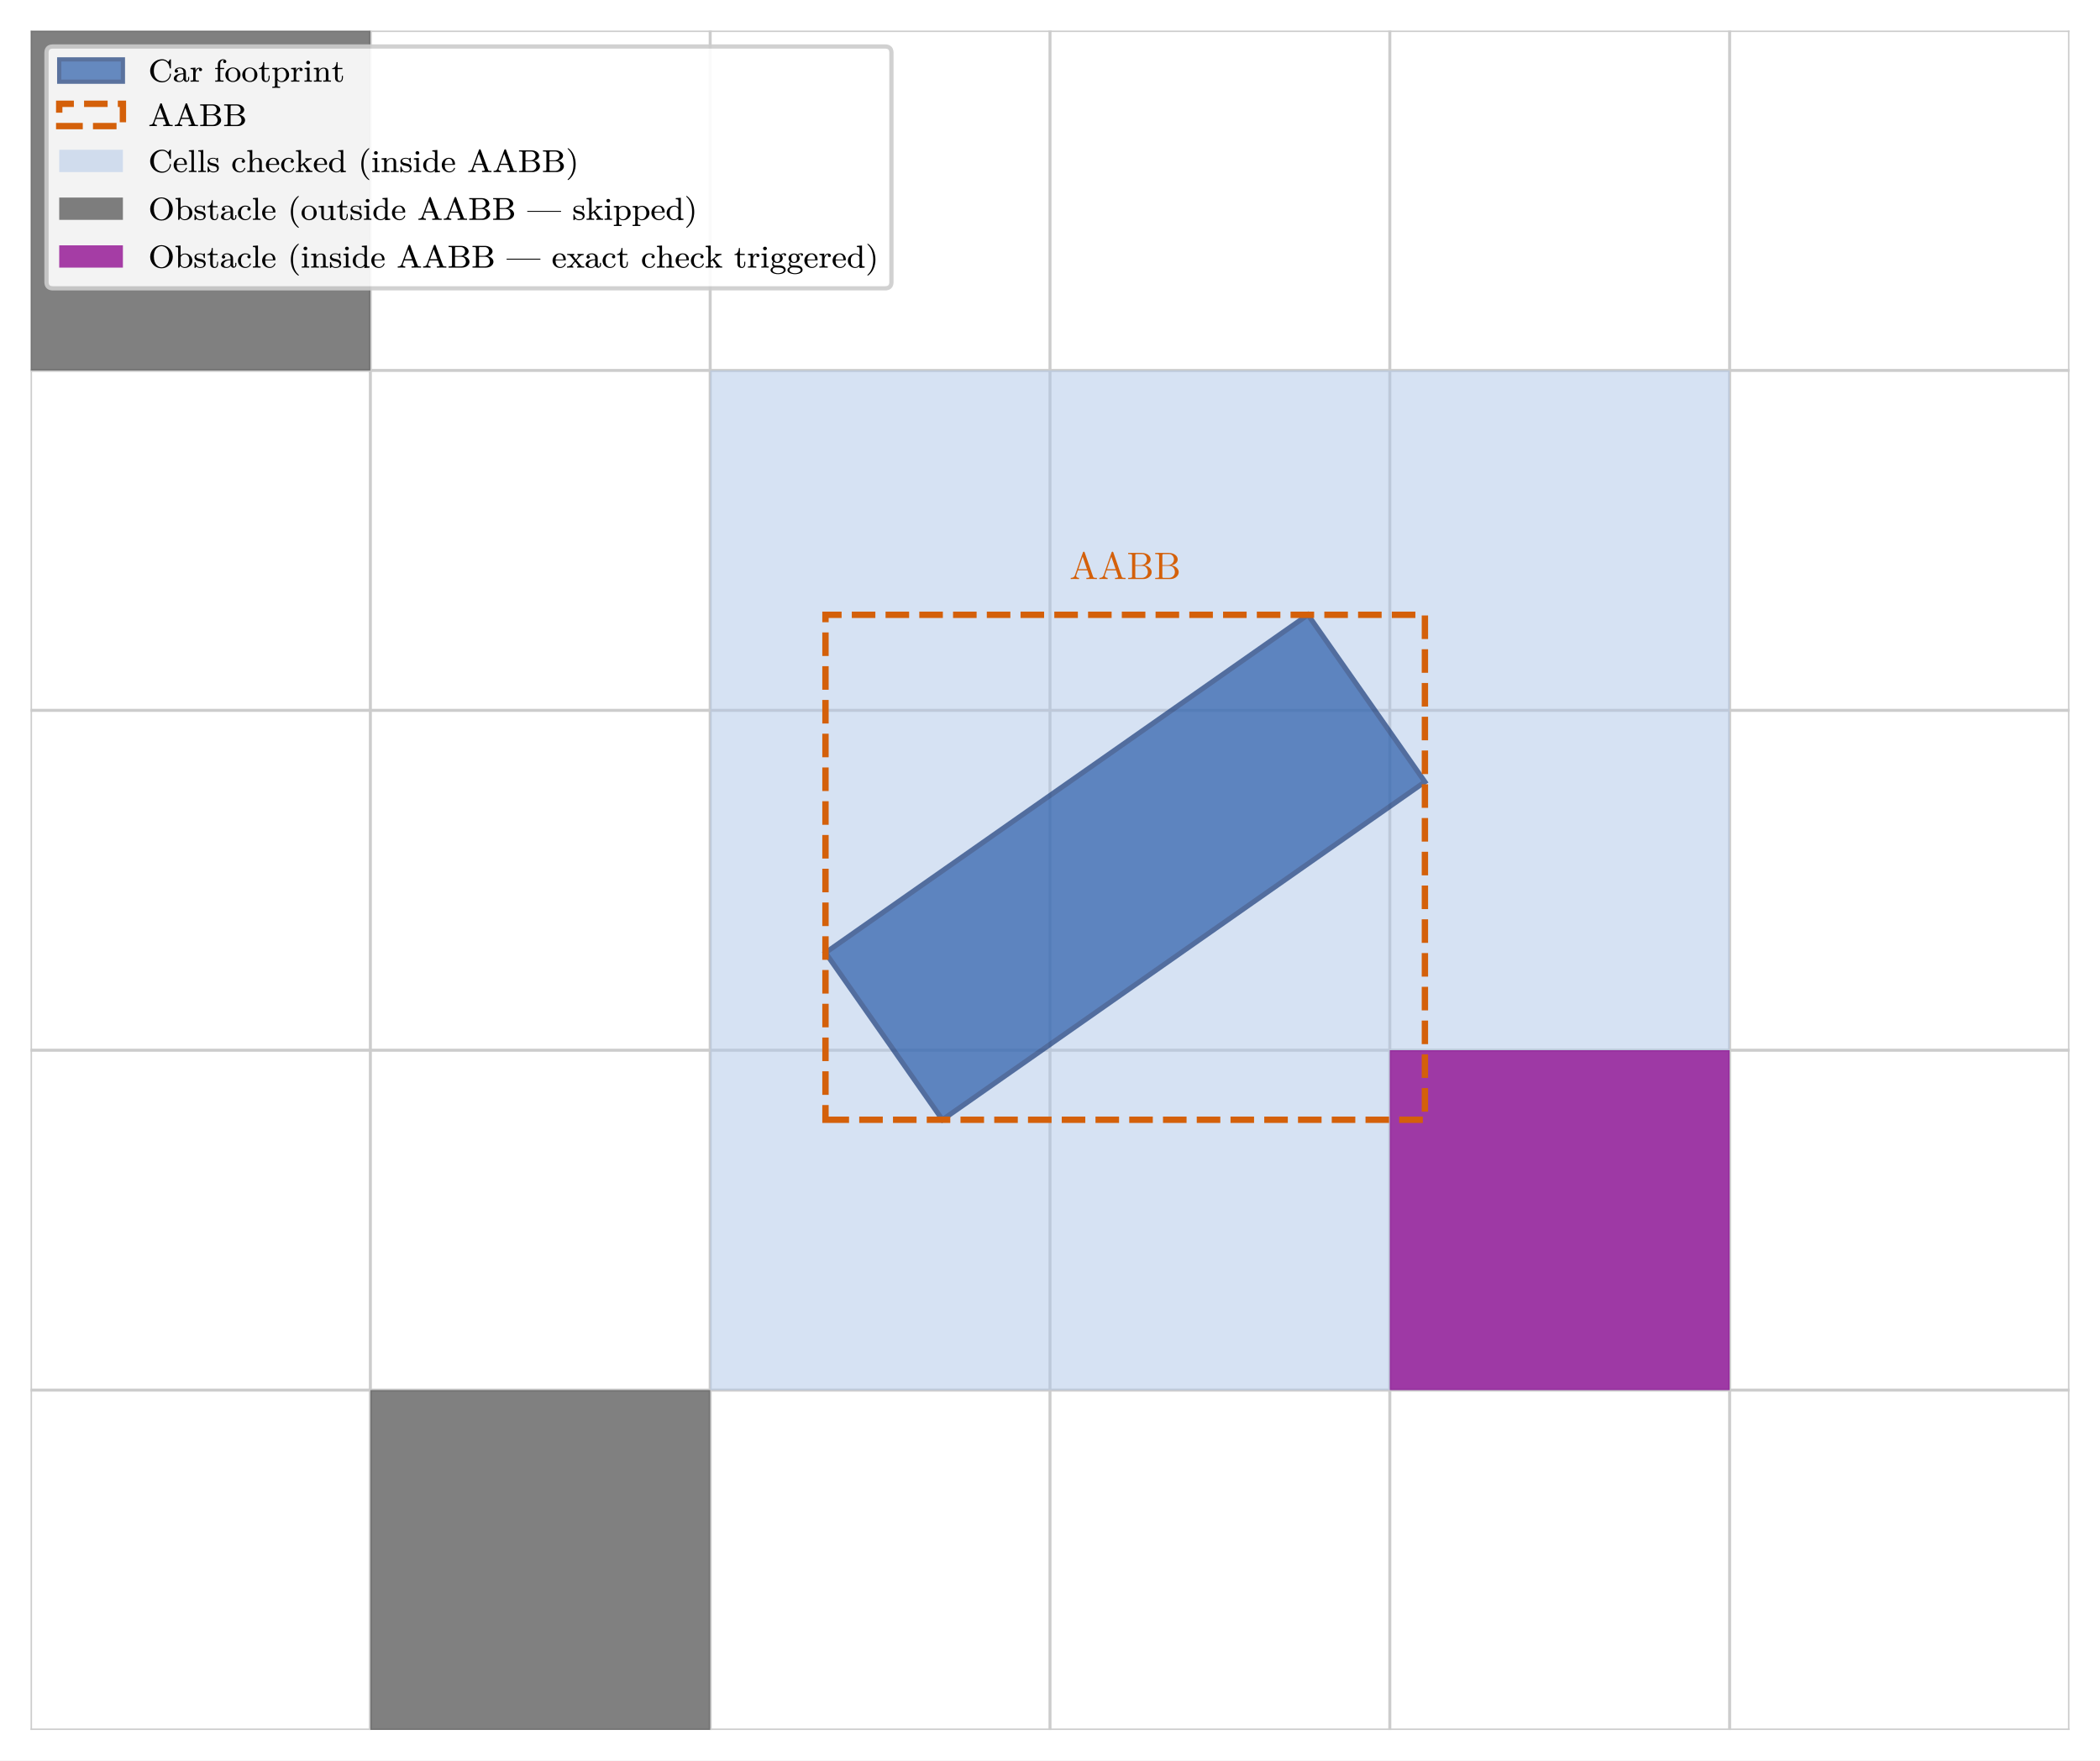
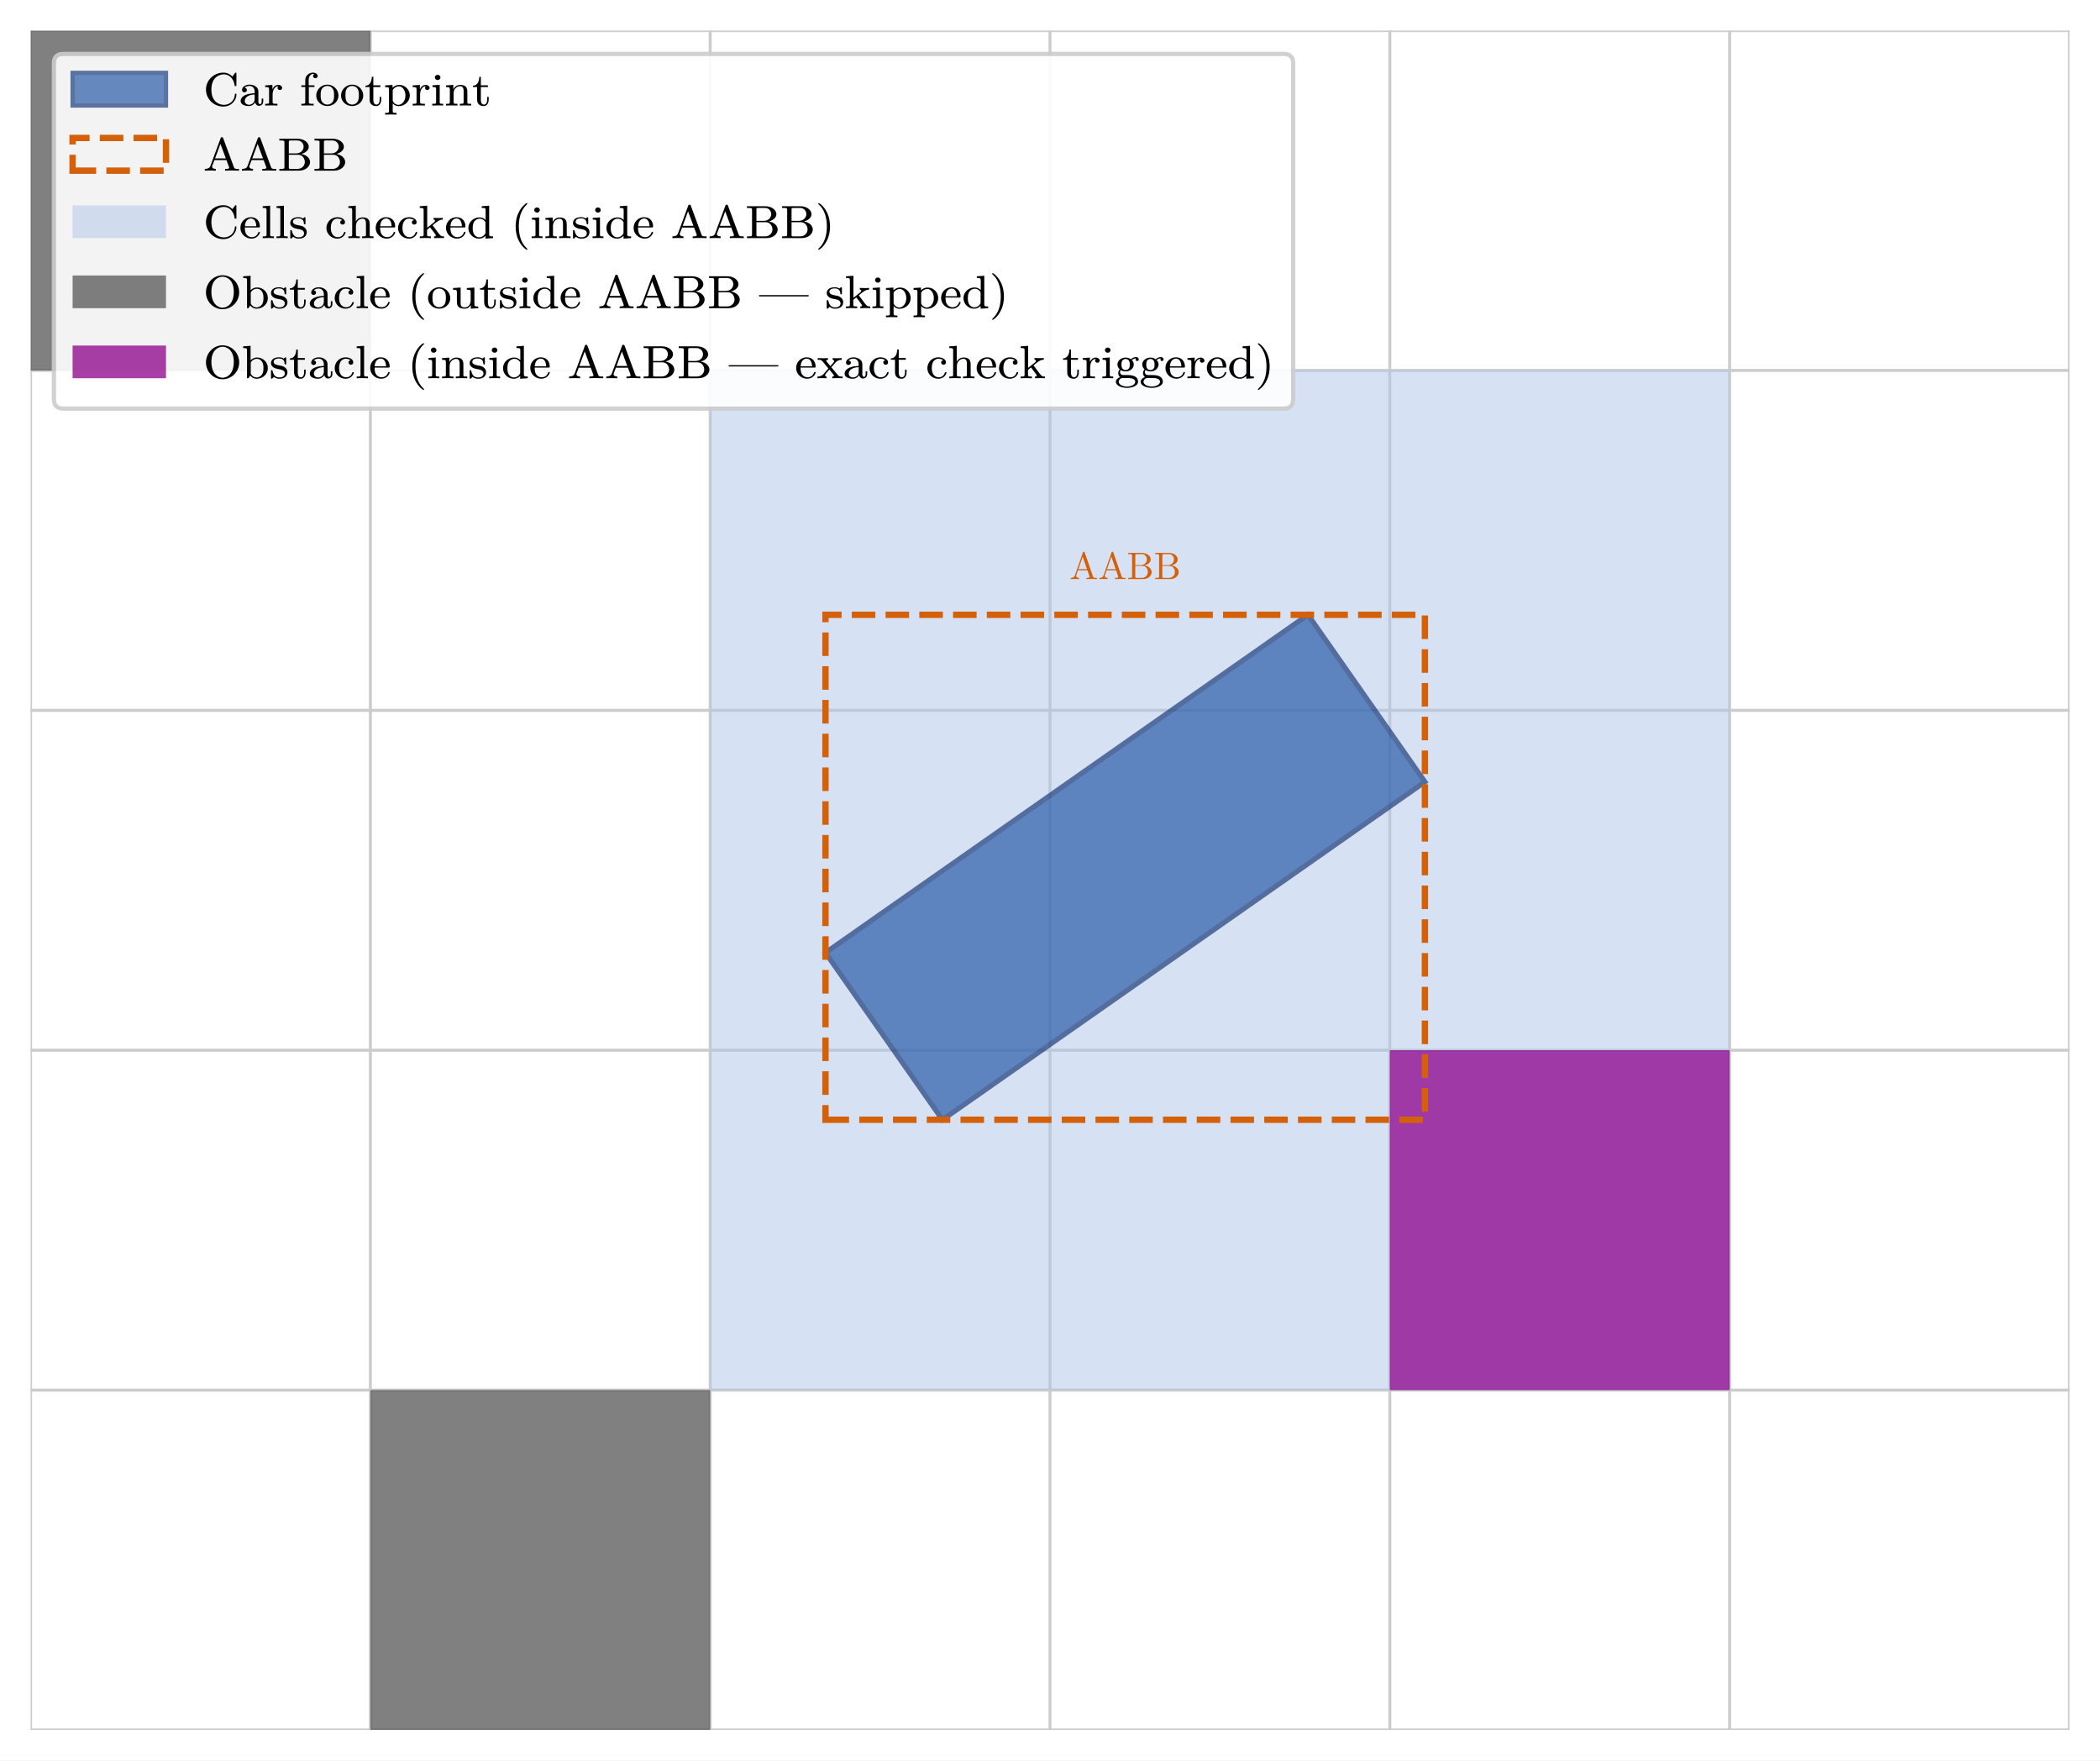
<svg xmlns="http://www.w3.org/2000/svg" xmlns:xlink="http://www.w3.org/1999/xlink" width="494.64pt" height="414.6pt" viewBox="0 0 494.64 414.6" version="1.1">
  <defs>
    <style type="text/css">*{stroke-linejoin: round; stroke-linecap: butt}</style>
  </defs>
  <g id="figure_1">
    <g id="patch_1">
      <path d="M 0 414.6  L 494.64 414.6  L 494.64 0  L 0 0  z " style="fill: #ffffff" />
    </g>
    <g id="axes_1">
      <g id="line2d_1">
-         <path d="M 7.2 407.4  L 7.2 7.2  " clip-path="url(#p7ddd1ee0a0)" style="fill: none; stroke: #cccccc; stroke-width: 0.7; stroke-linecap: square" />
+         <path d="M 7.2 407.4  L 7.2 7.2  " clip-path="url(#p7728fc2cfe)" style="fill: none; stroke: #cccccc; stroke-width: 0.7; stroke-linecap: square" />
      </g>
      <g id="line2d_2">
-         <path d="M 87.24 407.4  L 87.24 7.2  " clip-path="url(#p7ddd1ee0a0)" style="fill: none; stroke: #cccccc; stroke-width: 0.7; stroke-linecap: square" />
+         <path d="M 87.24 407.4  L 87.24 7.2  " clip-path="url(#p7728fc2cfe)" style="fill: none; stroke: #cccccc; stroke-width: 0.7; stroke-linecap: square" />
      </g>
      <g id="line2d_3">
-         <path d="M 167.28 407.4  L 167.28 7.2  " clip-path="url(#p7ddd1ee0a0)" style="fill: none; stroke: #cccccc; stroke-width: 0.7; stroke-linecap: square" />
+         <path d="M 167.28 407.4  L 167.28 7.2  " clip-path="url(#p7728fc2cfe)" style="fill: none; stroke: #cccccc; stroke-width: 0.7; stroke-linecap: square" />
      </g>
      <g id="line2d_4">
-         <path d="M 247.32 407.4  L 247.32 7.2  " clip-path="url(#p7ddd1ee0a0)" style="fill: none; stroke: #cccccc; stroke-width: 0.7; stroke-linecap: square" />
+         <path d="M 247.32 407.4  L 247.32 7.2  " clip-path="url(#p7728fc2cfe)" style="fill: none; stroke: #cccccc; stroke-width: 0.7; stroke-linecap: square" />
      </g>
      <g id="line2d_5">
-         <path d="M 327.36 407.4  L 327.36 7.2  " clip-path="url(#p7ddd1ee0a0)" style="fill: none; stroke: #cccccc; stroke-width: 0.7; stroke-linecap: square" />
+         <path d="M 327.36 407.4  L 327.36 7.2  " clip-path="url(#p7728fc2cfe)" style="fill: none; stroke: #cccccc; stroke-width: 0.7; stroke-linecap: square" />
      </g>
      <g id="line2d_6">
-         <path d="M 407.4 407.4  L 407.4 7.2  " clip-path="url(#p7ddd1ee0a0)" style="fill: none; stroke: #cccccc; stroke-width: 0.7; stroke-linecap: square" />
+         <path d="M 407.4 407.4  L 407.4 7.2  " clip-path="url(#p7728fc2cfe)" style="fill: none; stroke: #cccccc; stroke-width: 0.7; stroke-linecap: square" />
      </g>
      <g id="line2d_7">
-         <path d="M 487.44 407.4  L 487.44 7.2  " clip-path="url(#p7ddd1ee0a0)" style="fill: none; stroke: #cccccc; stroke-width: 0.7; stroke-linecap: square" />
+         <path d="M 487.44 407.4  L 487.44 7.2  " clip-path="url(#p7728fc2cfe)" style="fill: none; stroke: #cccccc; stroke-width: 0.7; stroke-linecap: square" />
      </g>
      <g id="line2d_8">
-         <path d="M 7.2 407.4  L 487.44 407.4  " clip-path="url(#p7ddd1ee0a0)" style="fill: none; stroke: #cccccc; stroke-width: 0.7; stroke-linecap: square" />
+         <path d="M 7.2 407.4  L 487.44 407.4  " clip-path="url(#p7728fc2cfe)" style="fill: none; stroke: #cccccc; stroke-width: 0.7; stroke-linecap: square" />
      </g>
      <g id="line2d_9">
-         <path d="M 7.2 327.36  L 487.44 327.36  " clip-path="url(#p7ddd1ee0a0)" style="fill: none; stroke: #cccccc; stroke-width: 0.7; stroke-linecap: square" />
+         <path d="M 7.2 327.36  L 487.44 327.36  " clip-path="url(#p7728fc2cfe)" style="fill: none; stroke: #cccccc; stroke-width: 0.7; stroke-linecap: square" />
      </g>
      <g id="line2d_10">
-         <path d="M 7.2 247.32  L 487.44 247.32  " clip-path="url(#p7ddd1ee0a0)" style="fill: none; stroke: #cccccc; stroke-width: 0.7; stroke-linecap: square" />
+         <path d="M 7.2 247.32  L 487.44 247.32  " clip-path="url(#p7728fc2cfe)" style="fill: none; stroke: #cccccc; stroke-width: 0.7; stroke-linecap: square" />
      </g>
      <g id="line2d_11">
-         <path d="M 7.2 167.28  L 487.44 167.28  " clip-path="url(#p7ddd1ee0a0)" style="fill: none; stroke: #cccccc; stroke-width: 0.7; stroke-linecap: square" />
+         <path d="M 7.2 167.28  L 487.44 167.28  " clip-path="url(#p7728fc2cfe)" style="fill: none; stroke: #cccccc; stroke-width: 0.7; stroke-linecap: square" />
      </g>
      <g id="line2d_12">
-         <path d="M 7.2 87.24  L 487.44 87.24  " clip-path="url(#p7ddd1ee0a0)" style="fill: none; stroke: #cccccc; stroke-width: 0.7; stroke-linecap: square" />
+         <path d="M 7.2 87.24  L 487.44 87.24  " clip-path="url(#p7728fc2cfe)" style="fill: none; stroke: #cccccc; stroke-width: 0.7; stroke-linecap: square" />
      </g>
      <g id="line2d_13">
-         <path d="M 7.2 7.2  L 487.44 7.2  " clip-path="url(#p7ddd1ee0a0)" style="fill: none; stroke: #cccccc; stroke-width: 0.7; stroke-linecap: square" />
+         <path d="M 7.2 7.2  L 487.44 7.2  " clip-path="url(#p7728fc2cfe)" style="fill: none; stroke: #cccccc; stroke-width: 0.7; stroke-linecap: square" />
      </g>
      <g id="patch_2">
-         <path d="M 167.28 327.36  L 247.32 327.36  L 247.32 247.32  L 167.28 247.32  z " clip-path="url(#p7ddd1ee0a0)" style="fill: #aec6e8; opacity: 0.5" />
+         <path d="M 167.28 327.36  L 247.32 327.36  L 247.32 247.32  L 167.28 247.32  z " clip-path="url(#p7728fc2cfe)" style="fill: #aec6e8; opacity: 0.5" />
      </g>
      <g id="patch_3">
-         <path d="M 167.28 247.32  L 247.32 247.32  L 247.32 167.28  L 167.28 167.28  z " clip-path="url(#p7ddd1ee0a0)" style="fill: #aec6e8; opacity: 0.5" />
+         <path d="M 167.28 247.32  L 247.32 247.32  L 247.32 167.28  L 167.28 167.28  z " clip-path="url(#p7728fc2cfe)" style="fill: #aec6e8; opacity: 0.5" />
      </g>
      <g id="patch_4">
-         <path d="M 167.28 167.28  L 247.32 167.28  L 247.32 87.24  L 167.28 87.24  z " clip-path="url(#p7ddd1ee0a0)" style="fill: #aec6e8; opacity: 0.5" />
+         <path d="M 167.28 167.28  L 247.32 167.28  L 247.32 87.24  L 167.28 87.24  z " clip-path="url(#p7728fc2cfe)" style="fill: #aec6e8; opacity: 0.5" />
      </g>
      <g id="patch_5">
-         <path d="M 247.32 327.36  L 327.36 327.36  L 327.36 247.32  L 247.32 247.32  z " clip-path="url(#p7ddd1ee0a0)" style="fill: #aec6e8; opacity: 0.5" />
+         <path d="M 247.32 327.36  L 327.36 327.36  L 327.36 247.32  L 247.32 247.32  z " clip-path="url(#p7728fc2cfe)" style="fill: #aec6e8; opacity: 0.5" />
      </g>
      <g id="patch_6">
-         <path d="M 247.32 247.32  L 327.36 247.32  L 327.36 167.28  L 247.32 167.28  z " clip-path="url(#p7ddd1ee0a0)" style="fill: #aec6e8; opacity: 0.5" />
+         <path d="M 247.32 247.32  L 327.36 247.32  L 327.36 167.28  L 247.32 167.28  z " clip-path="url(#p7728fc2cfe)" style="fill: #aec6e8; opacity: 0.5" />
      </g>
      <g id="patch_7">
-         <path d="M 247.32 167.28  L 327.36 167.28  L 327.36 87.24  L 247.32 87.24  z " clip-path="url(#p7ddd1ee0a0)" style="fill: #aec6e8; opacity: 0.5" />
+         <path d="M 247.32 167.28  L 327.36 167.28  L 327.36 87.24  L 247.32 87.24  z " clip-path="url(#p7728fc2cfe)" style="fill: #aec6e8; opacity: 0.5" />
      </g>
      <g id="patch_8">
-         <path d="M 327.36 327.36  L 407.4 327.36  L 407.4 247.32  L 327.36 247.32  z " clip-path="url(#p7ddd1ee0a0)" style="fill: #aec6e8; opacity: 0.5" />
+         <path d="M 327.36 327.36  L 407.4 327.36  L 407.4 247.32  L 327.36 247.32  z " clip-path="url(#p7728fc2cfe)" style="fill: #aec6e8; opacity: 0.5" />
      </g>
      <g id="patch_9">
-         <path d="M 327.36 247.32  L 407.4 247.32  L 407.4 167.28  L 327.36 167.28  z " clip-path="url(#p7ddd1ee0a0)" style="fill: #aec6e8; opacity: 0.5" />
+         <path d="M 327.36 247.32  L 407.4 247.32  L 407.4 167.28  L 327.36 167.28  z " clip-path="url(#p7728fc2cfe)" style="fill: #aec6e8; opacity: 0.5" />
      </g>
      <g id="patch_10">
-         <path d="M 327.36 167.28  L 407.4 167.28  L 407.4 87.24  L 327.36 87.24  z " clip-path="url(#p7ddd1ee0a0)" style="fill: #aec6e8; opacity: 0.5" />
+         <path d="M 327.36 167.28  L 407.4 167.28  L 407.4 87.24  L 327.36 87.24  z " clip-path="url(#p7728fc2cfe)" style="fill: #aec6e8; opacity: 0.5" />
      </g>
      <g id="patch_11">
-         <path d="M 7.2 87.24  L 87.24 87.24  L 87.24 7.2  L 7.2 7.2  z " clip-path="url(#p7ddd1ee0a0)" style="fill: #555555; opacity: 0.75" />
+         <path d="M 7.2 87.24  L 87.24 87.24  L 87.24 7.2  L 7.2 7.2  z " clip-path="url(#p7728fc2cfe)" style="fill: #555555; opacity: 0.75" />
      </g>
      <g id="patch_12">
-         <path d="M 327.36 327.36  L 407.4 327.36  L 407.4 247.32  L 327.36 247.32  z " clip-path="url(#p7ddd1ee0a0)" style="fill: #8b008b; opacity: 0.75" />
+         <path d="M 327.36 327.36  L 407.4 327.36  L 407.4 247.32  L 327.36 247.32  z " clip-path="url(#p7728fc2cfe)" style="fill: #8b008b; opacity: 0.75" />
      </g>
      <g id="patch_13">
-         <path d="M 87.24 407.4  L 167.28 407.4  L 167.28 327.36  L 87.24 327.36  z " clip-path="url(#p7ddd1ee0a0)" style="fill: #555555; opacity: 0.75" />
+         <path d="M 87.24 407.4  L 167.28 407.4  L 167.28 327.36  L 87.24 327.36  z " clip-path="url(#p7728fc2cfe)" style="fill: #555555; opacity: 0.75" />
      </g>
      <g id="text_1">
        <g style="fill: #d4600a" transform="translate(251.9093 136.3655) scale(0.09 -0.09)">
          <defs>
            <path id="NewCM10-Regular-41" d="M 4595 198  C 4147 198 4026 211 3955 397  L 2528 4512  C 2502 4570 2432 4582 2394 4582  C 2362 4582 2285 4563 2266 4512  L 883 544  C 768 320 570 211 256 198  L 205 198  L 205 0  C 205 0 525 19 794 19  C 1056 19 1434 6 1594 0  L 1594 198  C 1254 198 1114 371 1114 531  C 1114 589 1114 589 1421 1459  L 3002 1459  C 3117 1107 3360 448 3360 384  C 3360 224 3091 198 2886 198  L 2829 198  L 2829 0  C 3046 13 3411 19 3731 19  C 4051 19 4403 0 4595 0  L 4595 198  z M 2931 1658  L 1491 1658  C 1734 2349 1971 3046 2208 3738  L 2214 3725  C 2214 3693 2253 3635 2931 1658  z " transform="scale(0.015625)" />
            <path id="NewCM10-Regular-42" d="M 2931 2285  C 3546 2413 3994 2790 3994 3283  C 3994 3872 3398 4378 2490 4378  L 230 4378  L 230 4179  C 666 4179 883 4179 883 3974  L 883 358  C 858 256 800 198 320 198  L 230 198  L 230 0  L 1549 0  C 3002 0 2893 0 3014 19  C 3738 128 4166 666 4166 1165  C 4166 1683 3661 2214 2931 2285  z M 1427 4038  C 1427 4122 1498 4179 1638 4179  L 2579 4179  C 3002 4179 3366 3776 3366 3277  C 3366 2771 2912 2342 2400 2342  L 1421 2342  L 1427 4038  z M 1421 371  L 1421 2202  L 2637 2202  C 3181 2202 3526 1702 3526 1171  C 3526 672 3136 198 2534 198  L 1690 198  C 1523 198 1421 224 1421 371  z " transform="scale(0.015625)" />
          </defs>
          <use xlink:href="#NewCM10-Regular-41" />
          <use xlink:href="#NewCM10-Regular-41" transform="translate(74.99998 0)" />
          <use xlink:href="#NewCM10-Regular-42" transform="translate(150 0)" />
          <use xlink:href="#NewCM10-Regular-42" transform="translate(220.8 0)" />
        </g>
      </g>
      <g id="patch_14">
-         <path d="M 335.627 184.121  L 308.081 144.782  L 194.435 224.358  L 221.981 263.697  z " clip-path="url(#p7ddd1ee0a0)" style="fill: #2a5caa; opacity: 0.7; stroke: #1a3c7a; stroke-width: 1.2; stroke-linejoin: miter" />
+         <path d="M 335.627 184.121  L 308.081 144.782  L 194.435 224.358  L 221.981 263.697  z " clip-path="url(#p7728fc2cfe)" style="fill: #2a5caa; opacity: 0.7; stroke: #1a3c7a; stroke-width: 1.2; stroke-linejoin: miter" />
      </g>
      <g id="patch_15">
-         <path d="M 194.435 263.697  L 335.627 263.697  L 335.627 144.782  L 194.435 144.782  L 194.435 263.697  z " clip-path="url(#p7ddd1ee0a0)" style="fill: none; stroke-dasharray: 5.55,2.4; stroke-dashoffset: 0; stroke: #d4600a; stroke-width: 1.5; stroke-linejoin: miter" />
+         <path d="M 194.435 263.697  L 335.627 263.697  L 335.627 144.782  L 194.435 144.782  L 194.435 263.697  z " clip-path="url(#p7728fc2cfe)" style="fill: none; stroke-dasharray: 5.55,2.4; stroke-dashoffset: 0; stroke: #d4600a; stroke-width: 1.5; stroke-linejoin: miter" />
      </g>
      <g id="legend_1">
        <g id="patch_16">
-           <path d="M 12.45 67.898  L 208.472 67.898  Q 209.972 67.898 209.972 66.398  L 209.972 12.45  Q 209.972 10.95 208.472 10.95  L 12.45 10.95  Q 10.95 10.95 10.95 12.45  L 10.95 66.398  Q 10.95 67.898 12.45 67.898  z " style="fill: #ffffff; opacity: 0.9; stroke: #cccccc; stroke-linejoin: miter" />
+           <path d="M 14.9 96.224  L 302.399 96.224  Q 304.599 96.224 304.599 94.024  L 304.599 14.9  Q 304.599 12.7 302.399 12.7  L 14.9 12.7  Q 12.7 12.7 12.7 14.9  L 12.7 94.024  Q 12.7 96.224 14.9 96.224  z " style="fill: #ffffff; opacity: 0.9; stroke: #cccccc; stroke-linejoin: miter" />
        </g>
        <g id="patch_17">
-           <path d="M 13.95 19.238  L 28.95 19.238  L 28.95 13.988  L 13.95 13.988  z " style="fill: #2a5caa; opacity: 0.7; stroke: #1a3c7a; stroke-linejoin: miter" />
+           <path d="M 17.1 24.855  L 39.1 24.855  L 39.1 17.155  L 17.1 17.155  z " style="fill: #2a5caa; opacity: 0.7; stroke: #1a3c7a; stroke-linejoin: miter" />
        </g>
        <g id="text_2">
-           <g transform="translate(34.95 19.2375) scale(0.075 -0.075)">
+           <g transform="translate(47.9 24.855) scale(0.11 -0.11)">
            <defs>
              <path id="NewCM08-Regular-43" d="M 2739 -141  C 3859 -141 4531 749 4531 1498  C 4531 1574 4531 1626 4422 1626  C 4333 1626 4326 1581 4320 1504  C 4262 608 3552 96 2822 96  C 2413 96 1101 307 1101 2182  C 1101 4064 2406 4275 2816 4275  C 3539 4275 4141 3712 4275 2790  C 4288 2701 4288 2662 4403 2662  C 4531 2662 4531 2701 4531 2835  L 4531 4339  C 4531 4467 4525 4512 4435 4512  C 4403 4512 4371 4506 4314 4429  L 3987 3974  C 3930 4032 3866 4090 3795 4141  C 3482 4390 3155 4512 2739 4512  C 1459 4512 358 3494 358 2189  C 358 864 1466 -141 2739 -141  z " transform="scale(0.015625)" />
              <path id="NewCM08-Regular-61" d="M 2720 -38  C 2867 -38 3296 51 3296 582  L 3296 954  L 3085 954  L 3085 582  C 3085 224 2925 192 2861 192  C 2656 192 2630 461 2630 493  L 2630 1754  C 2630 2048 2624 2285 2381 2515  C 2112 2765 1766 2867 1440 2867  C 877 2867 390 2566 390 2131  C 390 1933 538 1818 723 1818  C 928 1818 1056 1952 1056 2131  C 1056 2202 1024 2413 736 2438  C 915 2630 1222 2688 1427 2688  C 1747 2688 2125 2451 2125 1901  L 2125 1683  C 1696 1664 1280 1626 890 1459  C 371 1235 198 902 198 621  C 198 90 877 -70 1306 -70  C 1728 -70 2035 154 2182 429  C 2234 192 2413 -38 2720 -38  z M 2125 1517  L 2125 902  C 2125 314 1645 109 1350 109  C 1024 109 762 320 762 627  C 762 960 1030 1472 2125 1517  z " transform="scale(0.015625)" />
              <path id="NewCM08-Regular-72" d="M 2176 2125  C 2304 2125 2490 2208 2490 2426  C 2490 2637 2266 2829 1965 2829  C 1517 2829 1267 2490 1152 2221  L 1152 2829  L 166 2758  L 166 2528  C 659 2528 698 2483 698 2189  L 698 499  C 698 237 646 237 166 237  L 166 0  C 742 13 1274 38 1843 0  L 1843 237  L 1683 237  C 1203 237 1184 294 1184 512  L 1184 1485  C 1184 2112 1472 2650 1965 2650  L 1984 2650  C 1933 2611 1862 2534 1862 2419  C 1862 2227 2016 2125 2176 2125  z " transform="scale(0.015625)" />
              <path id="NewCM08-Regular-20" transform="scale(0.015625)" />
              <path id="NewCM08-Regular-66" d="M 2125 3750  C 2336 3750 2445 3885 2445 4051  C 2445 4294 2176 4512 1811 4512  C 1325 4512 742 4166 742 3482  L 742 2771  L 205 2771  L 205 2541  L 742 2541  L 742 499  C 742 237 685 237 211 237  L 211 0  C 781 13 1318 38 1888 0  L 1888 237  L 1722 237  C 1242 237 1229 294 1229 512  L 1229 2541  L 2003 2541  L 2003 2771  L 1210 2771  L 1210 3488  C 1210 4045 1530 4333 1811 4333  C 1830 4333 1901 4333 1984 4307  C 1901 4269 1811 4186 1811 4045  C 1811 3885 1926 3750 2125 3750  z " transform="scale(0.015625)" />
              <path id="NewCM08-Regular-6f" d="M 1690 -70  C 2522 -70 3213 557 3213 1370  C 3213 2189 2528 2867 1696 2867  C 838 2867 166 2170 166 1370  C 166 544 883 -70 1690 -70  z M 2438 2291  C 2611 2022 2611 1664 2611 1421  C 2611 1190 2611 858 2464 582  C 2317 307 2029 128 1696 128  C 1408 128 1120 256 941 538  C 781 794 774 1133 774 1421  C 774 1709 774 2016 934 2278  C 1107 2560 1427 2688 1690 2688  C 1978 2688 2266 2554 2438 2291  z " transform="scale(0.015625)" />
              <path id="NewCM08-Regular-74" d="M 1581 -70  C 2080 -70 2272 397 2272 806  L 2272 1184  L 2061 1184  L 2061 819  C 2061 352 1862 128 1626 128  C 1190 128 1197 685 1197 794  L 1197 2534  L 2163 2534  L 2163 2771  L 1197 2771  L 1197 3936  L 986 3936  C 979 3398 774 2739 109 2714  L 109 2534  L 685 2534  L 685 806  C 685 6 1331 -70 1581 -70  z " transform="scale(0.015625)" />
              <path id="NewCM08-Regular-70" d="M 1210 301  C 1306 160 1587 -83 2022 -83  C 2842 -83 3552 550 3552 1376  C 3552 2189 2886 2829 2118 2829  C 1619 2829 1338 2586 1184 2438  L 1184 2829  L 166 2758  L 166 2522  C 672 2522 698 2490 698 2227  L 698 -742  C 698 -1005 646 -1005 166 -1005  L 166 -1242  L 947 -1222  L 1734 -1242  L 1734 -1005  C 1261 -1005 1210 -1005 1210 -742  L 1210 301  z M 2061 2630  C 2541 2630 2950 2093 2950 1376  C 2950 614 2483 96 1997 96  C 1728 96 1478 218 1299 474  C 1210 602 1210 608 1210 730  L 1210 2138  C 1402 2451 1728 2630 2061 2630  z " transform="scale(0.015625)" />
              <path id="NewCM08-Regular-69" d="M 934 3494  C 1178 3494 1325 3680 1325 3846  C 1325 4032 1158 4205 941 4205  C 698 4205 557 4019 557 3846  C 557 3667 723 3494 934 3494  z M 973 19  C 1210 26 1446 6 1696 0  L 1696 237  C 1229 237 1222 262 1222 493  L 1222 2842  L 230 2771  L 230 2534  C 685 2534 730 2502 730 2208  L 730 499  C 730 237 678 237 205 237  L 205 0  L 973 19  z " transform="scale(0.015625)" />
              <path id="NewCM08-Regular-6e" d="M 2867 19  L 3648 0  L 3648 237  C 3539 237 3347 224 3238 256  C 3155 275 3123 320 3123 403  L 3123 1613  C 3123 2150 3117 2355 2906 2586  C 2803 2701 2573 2829 2176 2829  C 1702 2829 1389 2586 1197 2227  L 1197 2829  L 198 2758  L 198 2528  C 685 2528 723 2483 723 2189  L 723 499  C 723 237 672 237 198 237  L 198 0  L 986 19  L 1766 0  L 1766 237  C 1286 237 1235 237 1235 499  L 1235 1658  C 1235 2310 1709 2650 2131 2650  C 2534 2650 2611 2330 2611 1971  L 2611 499  C 2611 237 2560 237 2080 237  L 2080 0  L 2867 19  z " transform="scale(0.015625)" />
            </defs>
            <use xlink:href="#NewCM08-Regular-43" />
            <use xlink:href="#NewCM08-Regular-61" transform="translate(76.69998 0)" />
            <use xlink:href="#NewCM08-Regular-72" transform="translate(129.8 0)" />
            <use xlink:href="#NewCM08-Regular-20" transform="translate(171.2 0)" />
            <use xlink:href="#NewCM08-Regular-66" transform="translate(206.6 0)" />
            <use xlink:href="#NewCM08-Regular-6f" transform="translate(239.0999 0)" />
            <use xlink:href="#NewCM08-Regular-6f" transform="translate(292.1999 0)" />
            <use xlink:href="#NewCM08-Regular-74" transform="translate(345.2999 0)" />
            <use xlink:href="#NewCM08-Regular-70" transform="translate(386.5999 0)" />
            <use xlink:href="#NewCM08-Regular-72" transform="translate(445.5999 0)" />
            <use xlink:href="#NewCM08-Regular-69" transform="translate(486.9999 0)" />
            <use xlink:href="#NewCM08-Regular-6e" transform="translate(516.4999 0)" />
            <use xlink:href="#NewCM08-Regular-74" transform="translate(575.4999 0)" />
          </g>
        </g>
        <g id="patch_18">
-           <path d="M 13.95 29.693  L 28.95 29.693  L 28.95 24.443  L 13.95 24.443  L 13.95 29.693  z " style="fill: none; stroke-dasharray: 5.55,2.4; stroke-dashoffset: 0; stroke: #d4600a; stroke-width: 1.5; stroke-linejoin: miter" />
+           <path d="M 17.1 40.19  L 39.1 40.19  L 39.1 32.49  L 17.1 32.49  L 17.1 40.19  z " style="fill: none; stroke-dasharray: 5.55,2.4; stroke-dashoffset: 0; stroke: #d4600a; stroke-width: 1.5; stroke-linejoin: miter" />
        </g>
        <g id="text_3">
-           <g transform="translate(34.95 29.69297) scale(0.075 -0.075)">
+           <g transform="translate(47.9 40.18969) scale(0.11 -0.11)">
            <defs>
              <path id="NewCM08-Regular-41" d="M 3974 19  L 4883 0  L 4883 237  L 4742 237  C 4339 237 4256 282 4186 474  L 2720 4442  C 2688 4525 2669 4582 2541 4582  C 2426 4582 2394 4538 2362 4442  L 960 646  C 845 333 582 243 198 237  L 198 0  L 909 19  L 1709 0  L 1709 237  C 1357 237 1203 390 1203 538  C 1203 557 1210 621 1210 627  L 1523 1446  L 3168 1446  L 3520 493  C 3526 461 3539 435 3539 403  C 3539 224 3174 237 2976 237  L 2976 0  C 3245 19 3718 26 3974 19  z M 2342 3667  L 3078 1683  L 1606 1683  L 2342 3667  z " transform="scale(0.015625)" />
              <path id="NewCM08-Regular-42" d="M 2906 0  C 3814 0 4435 570 4435 1178  C 4435 1715 3923 2176 3219 2291  C 3827 2432 4256 2822 4256 3277  C 4256 3846 3616 4371 2726 4371  L 224 4371  L 224 4134  L 410 4134  C 909 4134 922 4077 922 3859  L 922 512  C 922 294 909 237 410 237  L 224 237  L 224 0  L 2906 0  z M 2682 4134  C 3322 4134 3552 3610 3552 3277  C 3552 2880 3232 2362 2490 2362  L 1523 2362  L 1523 3904  C 1523 4096 1530 4134 1837 4134  L 2682 4134  z M 2784 2182  C 3437 2182 3718 1606 3718 1184  C 3718 742 3373 237 2688 237  L 1837 237  C 1530 237 1523 275 1523 467  L 1523 2182  L 2784 2182  z " transform="scale(0.015625)" />
            </defs>
            <use xlink:href="#NewCM08-Regular-41" />
            <use xlink:href="#NewCM08-Regular-41" transform="translate(79.59999 0)" />
            <use xlink:href="#NewCM08-Regular-42" transform="translate(159.2 0)" />
            <use xlink:href="#NewCM08-Regular-42" transform="translate(234.4 0)" />
          </g>
        </g>
        <g id="patch_19">
-           <path d="M 13.95 40.523  L 28.95 40.523  L 28.95 35.273  L 13.95 35.273  z " style="fill: #aec6e8; opacity: 0.5" />
+           <path d="M 17.1 56.074  L 39.1 56.074  L 39.1 48.374  L 17.1 48.374  z " style="fill: #aec6e8; opacity: 0.5" />
        </g>
        <g id="text_4">
-           <g transform="translate(34.95 40.52344) scale(0.075 -0.075)">
+           <g transform="translate(47.9 56.07438) scale(0.11 -0.11)">
            <defs>
              <path id="NewCM08-Regular-65" d="M 1683 -70  C 2522 -70 2835 640 2835 768  C 2835 851 2765 864 2726 864  C 2650 864 2637 813 2618 762  C 2502 442 2298 282 2112 205  C 1990 154 1856 128 1722 128  C 1395 128 1126 307 973 538  C 781 832 774 1229 774 1459  L 2643 1459  C 2803 1459 2835 1459 2835 1613  C 2835 2240 2464 2867 1600 2867  C 800 2867 166 2208 166 1408  C 166 550 890 -70 1683 -70  z M 1600 2688  C 2259 2688 2342 1901 2349 1632  L 781 1632  C 826 2541 1382 2688 1600 2688  z " transform="scale(0.015625)" />
              <path id="NewCM08-Regular-6c" d="M 1747 0  L 1747 237  C 1274 237 1222 237 1222 499  L 1222 4442  L 205 4371  L 205 4134  C 691 4134 730 4096 730 3802  L 730 499  C 730 237 678 237 205 237  L 205 0  L 979 19  L 1747 0  z " transform="scale(0.015625)" />
              <path id="NewCM08-Regular-73" d="M 1350 -70  C 2144 -70 2464 358 2464 826  C 2464 1171 2253 1363 2170 1440  C 1946 1645 1670 1696 1389 1747  C 998 1818 570 1901 570 2246  C 570 2458 736 2707 1312 2707  C 1677 2707 1862 2573 1965 2413  C 2048 2272 2067 2118 2080 1965  C 2086 1888 2182 1888 2182 1888  C 2285 1888 2291 1920 2291 2061  L 2291 2694  C 2291 2822 2285 2867 2195 2867  C 2157 2867 2138 2861 2048 2784  C 2029 2765 1978 2720 1946 2694  C 1690 2867 1414 2867 1312 2867  C 474 2867 205 2438 205 2074  C 205 1843 314 1664 506 1517  C 723 1350 922 1312 1408 1222  C 1562 1197 2099 1101 2099 666  C 2099 352 1869 109 1350 109  C 794 109 557 454 429 986  C 410 1069 397 1114 314 1114  C 211 1114 205 1062 205 934  L 205 102  C 205 -26 211 -70 301 -70  C 365 -70 461 32 493 77  C 525 115 570 154 602 192  C 902 -64 1210 -70 1350 -70  z " transform="scale(0.015625)" />
              <path id="NewCM08-Regular-63" d="M 1690 -70  C 2611 -70 2835 698 2835 768  C 2835 851 2752 851 2726 851  C 2656 851 2637 819 2618 774  C 2426 198 1997 128 1747 128  C 1402 128 813 390 813 1395  C 813 2419 1363 2669 1709 2669  C 1766 2669 2157 2662 2387 2470  C 2138 2432 2099 2246 2099 2163  C 2099 1990 2227 1856 2426 1856  C 2618 1856 2758 1971 2758 2170  C 2758 2618 2227 2867 1702 2867  C 845 2867 211 2176 211 1382  C 211 563 890 -70 1690 -70  z " transform="scale(0.015625)" />
              <path id="NewCM08-Regular-68" d="M 1216 2285  L 1216 4442  L 198 4371  L 198 4134  C 685 4134 723 4096 723 3802  L 723 499  C 723 237 672 237 198 237  L 198 0  L 986 19  L 1766 0  L 1766 237  C 1286 237 1235 237 1235 499  L 1235 1670  C 1235 2317 1709 2662 2131 2662  C 2534 2662 2611 2342 2611 1978  L 2611 499  C 2611 237 2560 237 2080 237  L 2080 0  L 2867 19  L 3648 0  L 3648 237  C 3539 237 3347 230 3238 256  C 3155 282 3123 320 3123 403  L 3123 1619  C 3123 2163 3117 2368 2906 2598  C 2803 2714 2573 2842 2176 2842  C 1645 2842 1344 2515 1216 2285  z " transform="scale(0.015625)" />
              <path id="NewCM08-Regular-6b" d="M 2880 19  C 3072 26 3270 13 3488 0  L 3488 237  C 3373 237 3251 230 3149 275  C 3053 314 2950 397 2822 563  L 1965 1696  C 1965 1702 1958 1709 1952 1715  L 1939 1728  C 1933 1741 1926 1754 1926 1760  C 1926 1786 2400 2150 2470 2202  C 2893 2522 3168 2534 3328 2541  L 3328 2778  C 3110 2752 3027 2752 2835 2752  C 2592 2752 2170 2765 2054 2771  L 2054 2541  C 2195 2534 2253 2470 2253 2400  C 2253 2291 2189 2227 2112 2163  L 1184 1421  L 1184 4442  L 166 4371  L 166 4134  C 659 4134 698 4096 698 3802  L 698 499  C 698 237 646 237 166 237  L 166 0  L 928 19  L 1696 0  L 1696 237  C 1216 237 1165 237 1165 499  L 1165 1146  L 1574 1478  C 1830 1146 2029 896 2163 710  C 2304 525 2368 410 2368 365  C 2368 262 2272 237 2125 237  L 2125 0  L 2880 19  z " transform="scale(0.015625)" />
              <path id="NewCM08-Regular-64" d="M 2560 -70  L 3597 0  L 3597 237  C 3104 237 3066 275 3066 570  L 3066 4442  L 2048 4371  L 2048 4134  C 2541 4134 2579 4096 2579 3802  L 2579 2483  C 2381 2694 2093 2842 1741 2842  C 934 2842 211 2214 211 1382  C 211 570 883 -70 1670 -70  C 2080 -70 2381 122 2560 314  L 2560 -70  z M 2560 2067  L 2560 768  C 2560 659 2560 646 2483 544  C 2285 243 1984 109 1702 109  C 1408 109 1171 269 1005 506  C 832 762 813 1114 813 1376  C 813 1613 826 1990 1024 2266  C 1158 2464 1414 2662 1773 2662  C 2003 2662 2285 2573 2490 2291  C 2560 2189 2560 2182 2560 2067  z " transform="scale(0.015625)" />
              <path id="NewCM08-Regular-28" d="M 2176 -1600  C 2227 -1600 2266 -1574 2266 -1517  C 2266 -1491 2259 -1472 2144 -1363  C 1299 -570 1088 627 1088 1600  C 1088 2707 1338 3808 2170 4595  C 2253 4672 2266 4691 2266 4717  C 2266 4774 2227 4800 2176 4800  C 2093 4800 1478 4358 1082 3546  C 730 2848 653 2138 653 1600  C 653 1101 723 326 1101 -390  C 1504 -1178 2093 -1600 2176 -1600  z " transform="scale(0.015625)" />
              <path id="NewCM08-Regular-29" d="M 1549 -346  C 1901 352 1984 1062 1984 1600  C 1984 2099 1907 2874 1530 3590  C 1126 4378 538 4800 454 4800  C 403 4800 365 4768 365 4717  C 365 4691 378 4672 499 4557  C 1165 3936 1549 2925 1549 1600  C 1549 512 1299 -602 461 -1395  C 378 -1472 365 -1491 365 -1517  C 365 -1568 403 -1600 454 -1600  C 538 -1600 1152 -1158 1549 -346  z " transform="scale(0.015625)" />
            </defs>
            <use xlink:href="#NewCM08-Regular-43" />
            <use xlink:href="#NewCM08-Regular-65" transform="translate(76.69998 0)" />
            <use xlink:href="#NewCM08-Regular-6c" transform="translate(123.9 0)" />
            <use xlink:href="#NewCM08-Regular-6c" transform="translate(153.4 0)" />
            <use xlink:href="#NewCM08-Regular-73" transform="translate(182.8999 0)" />
            <use xlink:href="#NewCM08-Regular-20" transform="translate(224.7999 0)" />
            <use xlink:href="#NewCM08-Regular-63" transform="translate(260.1999 0)" />
            <use xlink:href="#NewCM08-Regular-68" transform="translate(307.3999 0)" />
            <use xlink:href="#NewCM08-Regular-65" transform="translate(366.3999 0)" />
            <use xlink:href="#NewCM08-Regular-63" transform="translate(413.5999 0)" />
            <use xlink:href="#NewCM08-Regular-6b" transform="translate(460.7999 0)" />
            <use xlink:href="#NewCM08-Regular-65" transform="translate(516.8999 0)" />
            <use xlink:href="#NewCM08-Regular-64" transform="translate(564.0999 0)" />
            <use xlink:href="#NewCM08-Regular-20" transform="translate(623.0999 0)" />
            <use xlink:href="#NewCM08-Regular-28" transform="translate(658.4999 0)" />
            <use xlink:href="#NewCM08-Regular-69" transform="translate(699.7999 0)" />
            <use xlink:href="#NewCM08-Regular-6e" transform="translate(729.2998 0)" />
            <use xlink:href="#NewCM08-Regular-73" transform="translate(788.2998 0)" />
            <use xlink:href="#NewCM08-Regular-69" transform="translate(830.1998 0)" />
            <use xlink:href="#NewCM08-Regular-64" transform="translate(859.6998 0)" />
            <use xlink:href="#NewCM08-Regular-65" transform="translate(918.6998 0)" />
            <use xlink:href="#NewCM08-Regular-20" transform="translate(965.8998 0)" />
            <use xlink:href="#NewCM08-Regular-41" transform="translate(1001.3 0)" />
            <use xlink:href="#NewCM08-Regular-41" transform="translate(1080.9 0)" />
            <use xlink:href="#NewCM08-Regular-42" transform="translate(1160.5 0)" />
            <use xlink:href="#NewCM08-Regular-42" transform="translate(1235.7 0)" />
            <use xlink:href="#NewCM08-Regular-29" transform="translate(1310.9 0)" />
          </g>
        </g>
        <g id="patch_20">
-           <path d="M 13.95 51.773  L 28.95 51.773  L 28.95 46.523  L 13.95 46.523  z " style="fill: #555555; opacity: 0.75" />
+           <path d="M 17.1 72.574  L 39.1 72.574  L 39.1 64.874  L 17.1 64.874  z " style="fill: #555555; opacity: 0.75" />
        </g>
        <g id="text_5">
-           <g transform="translate(34.95 51.77344) scale(0.075 -0.075)">
+           <g transform="translate(47.9 72.57438) scale(0.11 -0.11)">
            <defs>
              <path id="NewCM08-Regular-4f" d="M 2630 -141  C 3878 -141 4909 877 4909 2170  C 4909 3475 3878 4512 2630 4512  C 1408 4512 358 3488 358 2170  C 358 858 1414 -141 2630 -141  z M 2630 4314  C 3213 4314 4173 3872 4173 2259  C 4173 582 3251 64 2637 64  C 2003 64 1101 608 1101 2259  C 1101 3891 2080 4314 2630 4314  z " transform="scale(0.015625)" />
              <path id="NewCM08-Regular-62" d="M 2022 -70  C 2842 -70 3552 557 3552 1389  C 3552 2202 2880 2842 2099 2842  C 1606 2842 1318 2592 1184 2458  L 1184 4442  L 166 4371  L 166 4134  C 659 4134 698 4096 698 3802  L 698 0  L 902 0  L 1133 378  C 1248 218 1536 -70 2022 -70  z M 2758 2266  C 2931 2010 2950 1658 2950 1395  C 2950 1158 2938 781 2746 506  C 2605 307 2349 109 1997 109  C 1696 109 1459 256 1299 486  C 1210 614 1210 634 1210 742  L 1210 2048  C 1210 2163 1203 2170 1280 2266  C 1536 2618 1901 2662 2061 2662  C 2362 2662 2598 2502 2758 2266  z " transform="scale(0.015625)" />
              <path id="NewCM08-Regular-75" d="M 2630 -70  L 3648 0  L 3648 230  C 3162 230 3123 275 3123 570  L 3123 2829  L 2080 2758  L 2080 2528  C 2573 2528 2611 2483 2611 2189  L 2611 1069  C 2611 525 2291 109 1811 109  C 1261 109 1235 384 1235 710  L 1235 2829  L 198 2758  L 198 2528  C 730 2528 723 2509 723 1965  L 723 1018  C 723 525 730 -70 1779 -70  C 2144 -70 2432 90 2630 435  L 2630 -70  z " transform="scale(0.015625)" />
              <path id="NewCM08-Regular-2014" d="M 6797 1613  L 6797 1792  L 0 1792  L 0 1613  L 6797 1613  z " transform="scale(0.015625)" />
            </defs>
            <use xlink:href="#NewCM08-Regular-4f" />
            <use xlink:href="#NewCM08-Regular-62" transform="translate(82.59999 0)" />
            <use xlink:href="#NewCM08-Regular-73" transform="translate(141.6 0)" />
            <use xlink:href="#NewCM08-Regular-74" transform="translate(183.5 0)" />
            <use xlink:href="#NewCM08-Regular-61" transform="translate(224.8 0)" />
            <use xlink:href="#NewCM08-Regular-63" transform="translate(277.8999 0)" />
            <use xlink:href="#NewCM08-Regular-6c" transform="translate(325.0999 0)" />
            <use xlink:href="#NewCM08-Regular-65" transform="translate(354.5999 0)" />
            <use xlink:href="#NewCM08-Regular-20" transform="translate(401.7999 0)" />
            <use xlink:href="#NewCM08-Regular-28" transform="translate(437.1999 0)" />
            <use xlink:href="#NewCM08-Regular-6f" transform="translate(478.4999 0)" />
            <use xlink:href="#NewCM08-Regular-75" transform="translate(531.5999 0)" />
            <use xlink:href="#NewCM08-Regular-74" transform="translate(590.5999 0)" />
            <use xlink:href="#NewCM08-Regular-73" transform="translate(631.8999 0)" />
            <use xlink:href="#NewCM08-Regular-69" transform="translate(673.7999 0)" />
            <use xlink:href="#NewCM08-Regular-64" transform="translate(703.2998 0)" />
            <use xlink:href="#NewCM08-Regular-65" transform="translate(762.2998 0)" />
            <use xlink:href="#NewCM08-Regular-20" transform="translate(809.4998 0)" />
            <use xlink:href="#NewCM08-Regular-41" transform="translate(844.8998 0)" />
            <use xlink:href="#NewCM08-Regular-41" transform="translate(924.4998 0)" />
            <use xlink:href="#NewCM08-Regular-42" transform="translate(1004.1 0)" />
            <use xlink:href="#NewCM08-Regular-42" transform="translate(1079.3 0)" />
            <use xlink:href="#NewCM08-Regular-20" transform="translate(1154.5 0)" />
            <use xlink:href="#NewCM08-Regular-2014" transform="translate(1189.9 0)" />
            <use xlink:href="#NewCM08-Regular-20" transform="translate(1296.2 0)" />
            <use xlink:href="#NewCM08-Regular-73" transform="translate(1331.6 0)" />
            <use xlink:href="#NewCM08-Regular-6b" transform="translate(1373.5 0)" />
            <use xlink:href="#NewCM08-Regular-69" transform="translate(1429.6 0)" />
            <use xlink:href="#NewCM08-Regular-70" transform="translate(1459.1 0)" />
            <use xlink:href="#NewCM08-Regular-70" transform="translate(1518.1 0)" />
            <use xlink:href="#NewCM08-Regular-65" transform="translate(1577.1 0)" />
            <use xlink:href="#NewCM08-Regular-64" transform="translate(1624.3 0)" />
            <use xlink:href="#NewCM08-Regular-29" transform="translate(1683.3 0)" />
          </g>
        </g>
        <g id="patch_21">
-           <path d="M 13.95 63.023  L 28.95 63.023  L 28.95 57.773  L 13.95 57.773  z " style="fill: #8b008b; opacity: 0.75" />
+           <path d="M 17.1 89.074  L 39.1 89.074  L 39.1 81.374  L 17.1 81.374  z " style="fill: #8b008b; opacity: 0.75" />
        </g>
        <g id="text_6">
-           <g transform="translate(34.95 63.02344) scale(0.075 -0.075)">
+           <g transform="translate(47.9 89.07438) scale(0.11 -0.11)">
            <defs>
              <path id="NewCM08-Regular-78" d="M 2784 19  C 2970 26 3296 13 3520 0  L 3520 230  C 3136 230 3021 243 2874 422  L 1971 1504  C 2176 1741 2432 2042 2586 2202  C 2797 2426 3066 2522 3398 2528  L 3398 2758  C 3200 2746 2995 2739 2822 2739  C 2618 2739 2259 2752 2150 2758  L 2150 2528  C 2298 2515 2349 2438 2349 2349  C 2349 2253 2285 2176 2253 2138  L 1843 1664  L 1331 2285  C 1274 2349 1274 2355 1274 2387  C 1274 2464 1357 2522 1510 2528  L 1510 2758  L 762 2739  C 614 2733 301 2746 96 2758  L 96 2528  C 582 2528 589 2522 902 2150  L 1562 1344  C 1254 979 1248 960 934 608  C 614 243 224 230 64 230  L 64 0  C 256 13 467 26 646 19  L 1312 0  L 1312 230  C 1152 250 1114 326 1114 410  C 1114 474 1158 557 1261 678  C 1357 806 1504 966 1702 1184  L 2202 570  C 2227 538 2342 410 2342 371  C 2342 326 2291 237 2099 230  L 2099 0  L 2784 19  z " transform="scale(0.015625)" />
              <path id="NewCM08-Regular-67" d="M 3091 2362  C 3168 2362 3309 2406 3309 2566  C 3309 2682 3226 2899 2944 2899  C 2810 2899 2509 2861 2221 2605  C 1939 2810 1658 2829 1504 2829  C 864 2829 384 2387 384 1882  C 384 1606 531 1370 698 1229  C 608 1126 493 922 493 704  C 493 512 576 282 768 147  C 378 32 166 -237 166 -493  C 166 -966 864 -1318 1690 -1318  C 2490 -1318 3213 -992 3213 -480  C 3213 -256 3123 77 2765 256  C 2400 442 1990 435 1587 435  C 1421 435 1126 442 1082 442  C 877 467 742 653 742 851  C 742 877 742 1005 838 1120  C 1101 954 1376 934 1504 934  C 2144 934 2624 1376 2624 1875  C 2624 2112 2522 2342 2355 2496  C 2592 2694 2822 2720 2938 2720  L 2944 2720  C 2899 2682 2874 2624 2874 2560  C 2874 2445 2976 2362 3091 2362  z M 1504 2643  C 2074 2643 2074 2035 2074 1882  C 2074 1715 2074 1510 1971 1363  C 1920 1286 1766 1120 1504 1120  C 941 1120 934 1728 934 1875  C 934 2048 941 2246 1043 2400  C 1094 2477 1248 2643 1504 2643  z M 1498 32  C 2093 32 2822 26 2822 -493  C 2822 -819 2362 -1133 1696 -1133  C 1011 -1133 563 -813 563 -493  C 563 -211 813 32 1101 32  L 1498 32  z " transform="scale(0.015625)" />
            </defs>
            <use xlink:href="#NewCM08-Regular-4f" />
            <use xlink:href="#NewCM08-Regular-62" transform="translate(82.59999 0)" />
            <use xlink:href="#NewCM08-Regular-73" transform="translate(141.6 0)" />
            <use xlink:href="#NewCM08-Regular-74" transform="translate(183.5 0)" />
            <use xlink:href="#NewCM08-Regular-61" transform="translate(224.8 0)" />
            <use xlink:href="#NewCM08-Regular-63" transform="translate(277.8999 0)" />
            <use xlink:href="#NewCM08-Regular-6c" transform="translate(325.0999 0)" />
            <use xlink:href="#NewCM08-Regular-65" transform="translate(354.5999 0)" />
            <use xlink:href="#NewCM08-Regular-20" transform="translate(401.7999 0)" />
            <use xlink:href="#NewCM08-Regular-28" transform="translate(437.1999 0)" />
            <use xlink:href="#NewCM08-Regular-69" transform="translate(478.4999 0)" />
            <use xlink:href="#NewCM08-Regular-6e" transform="translate(507.9999 0)" />
            <use xlink:href="#NewCM08-Regular-73" transform="translate(566.9999 0)" />
            <use xlink:href="#NewCM08-Regular-69" transform="translate(608.8999 0)" />
            <use xlink:href="#NewCM08-Regular-64" transform="translate(638.3999 0)" />
            <use xlink:href="#NewCM08-Regular-65" transform="translate(697.3998 0)" />
            <use xlink:href="#NewCM08-Regular-20" transform="translate(744.5998 0)" />
            <use xlink:href="#NewCM08-Regular-41" transform="translate(779.9998 0)" />
            <use xlink:href="#NewCM08-Regular-41" transform="translate(859.5998 0)" />
            <use xlink:href="#NewCM08-Regular-42" transform="translate(939.1998 0)" />
            <use xlink:href="#NewCM08-Regular-42" transform="translate(1014.4 0)" />
            <use xlink:href="#NewCM08-Regular-20" transform="translate(1089.6 0)" />
            <use xlink:href="#NewCM08-Regular-2014" transform="translate(1125 0)" />
            <use xlink:href="#NewCM08-Regular-20" transform="translate(1231.3 0)" />
            <use xlink:href="#NewCM08-Regular-65" transform="translate(1266.7 0)" />
            <use xlink:href="#NewCM08-Regular-78" transform="translate(1313.9 0)" />
            <use xlink:href="#NewCM08-Regular-61" transform="translate(1370 0)" />
            <use xlink:href="#NewCM08-Regular-63" transform="translate(1423.1 0)" />
            <use xlink:href="#NewCM08-Regular-74" transform="translate(1470.3 0)" />
            <use xlink:href="#NewCM08-Regular-20" transform="translate(1511.6 0)" />
            <use xlink:href="#NewCM08-Regular-63" transform="translate(1547 0)" />
            <use xlink:href="#NewCM08-Regular-68" transform="translate(1594.2 0)" />
            <use xlink:href="#NewCM08-Regular-65" transform="translate(1653.2 0)" />
            <use xlink:href="#NewCM08-Regular-63" transform="translate(1700.4 0)" />
            <use xlink:href="#NewCM08-Regular-6b" transform="translate(1747.6 0)" />
            <use xlink:href="#NewCM08-Regular-20" transform="translate(1803.7 0)" />
            <use xlink:href="#NewCM08-Regular-74" transform="translate(1839.1 0)" />
            <use xlink:href="#NewCM08-Regular-72" transform="translate(1880.4 0)" />
            <use xlink:href="#NewCM08-Regular-69" transform="translate(1921.8 0)" />
            <use xlink:href="#NewCM08-Regular-67" transform="translate(1951.3 0)" />
            <use xlink:href="#NewCM08-Regular-67" transform="translate(2004.4 0)" />
            <use xlink:href="#NewCM08-Regular-65" transform="translate(2057.5 0)" />
            <use xlink:href="#NewCM08-Regular-72" transform="translate(2104.7 0)" />
            <use xlink:href="#NewCM08-Regular-65" transform="translate(2146.1 0)" />
            <use xlink:href="#NewCM08-Regular-64" transform="translate(2193.3 0)" />
            <use xlink:href="#NewCM08-Regular-29" transform="translate(2252.3 0)" />
          </g>
        </g>
      </g>
    </g>
  </g>
  <defs>
-     <clipPath id="p7ddd1ee0a0">
+     <clipPath id="p7728fc2cfe">
      <rect x="7.2" y="7.2" width="480.24" height="400.2" />
    </clipPath>
  </defs>
</svg>
